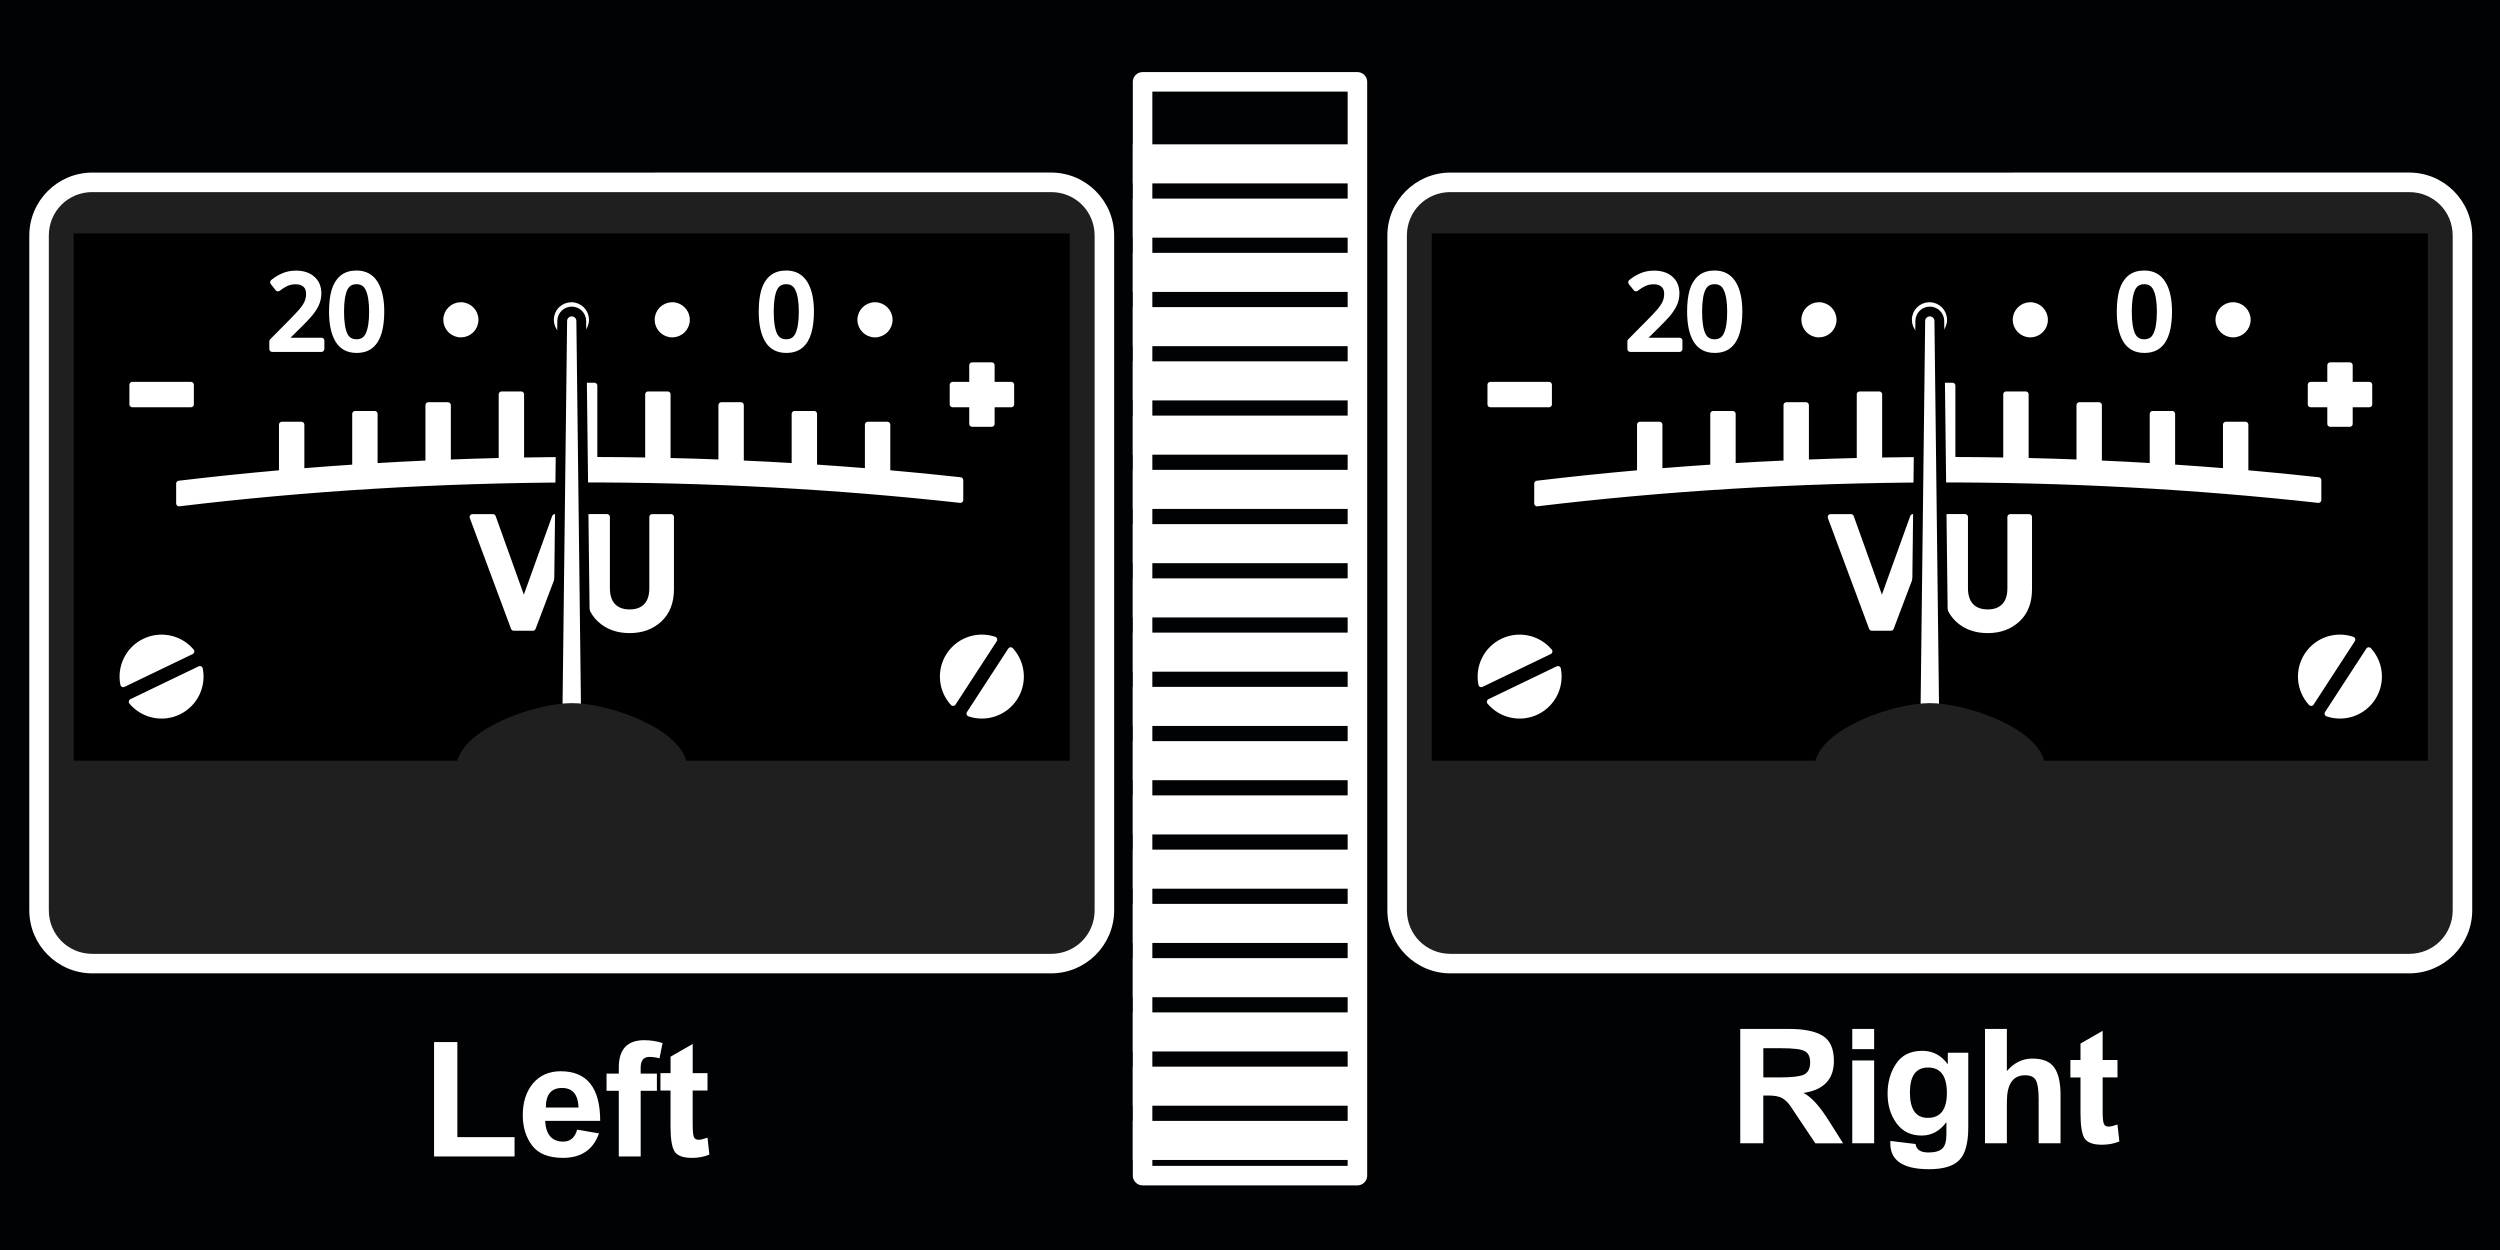
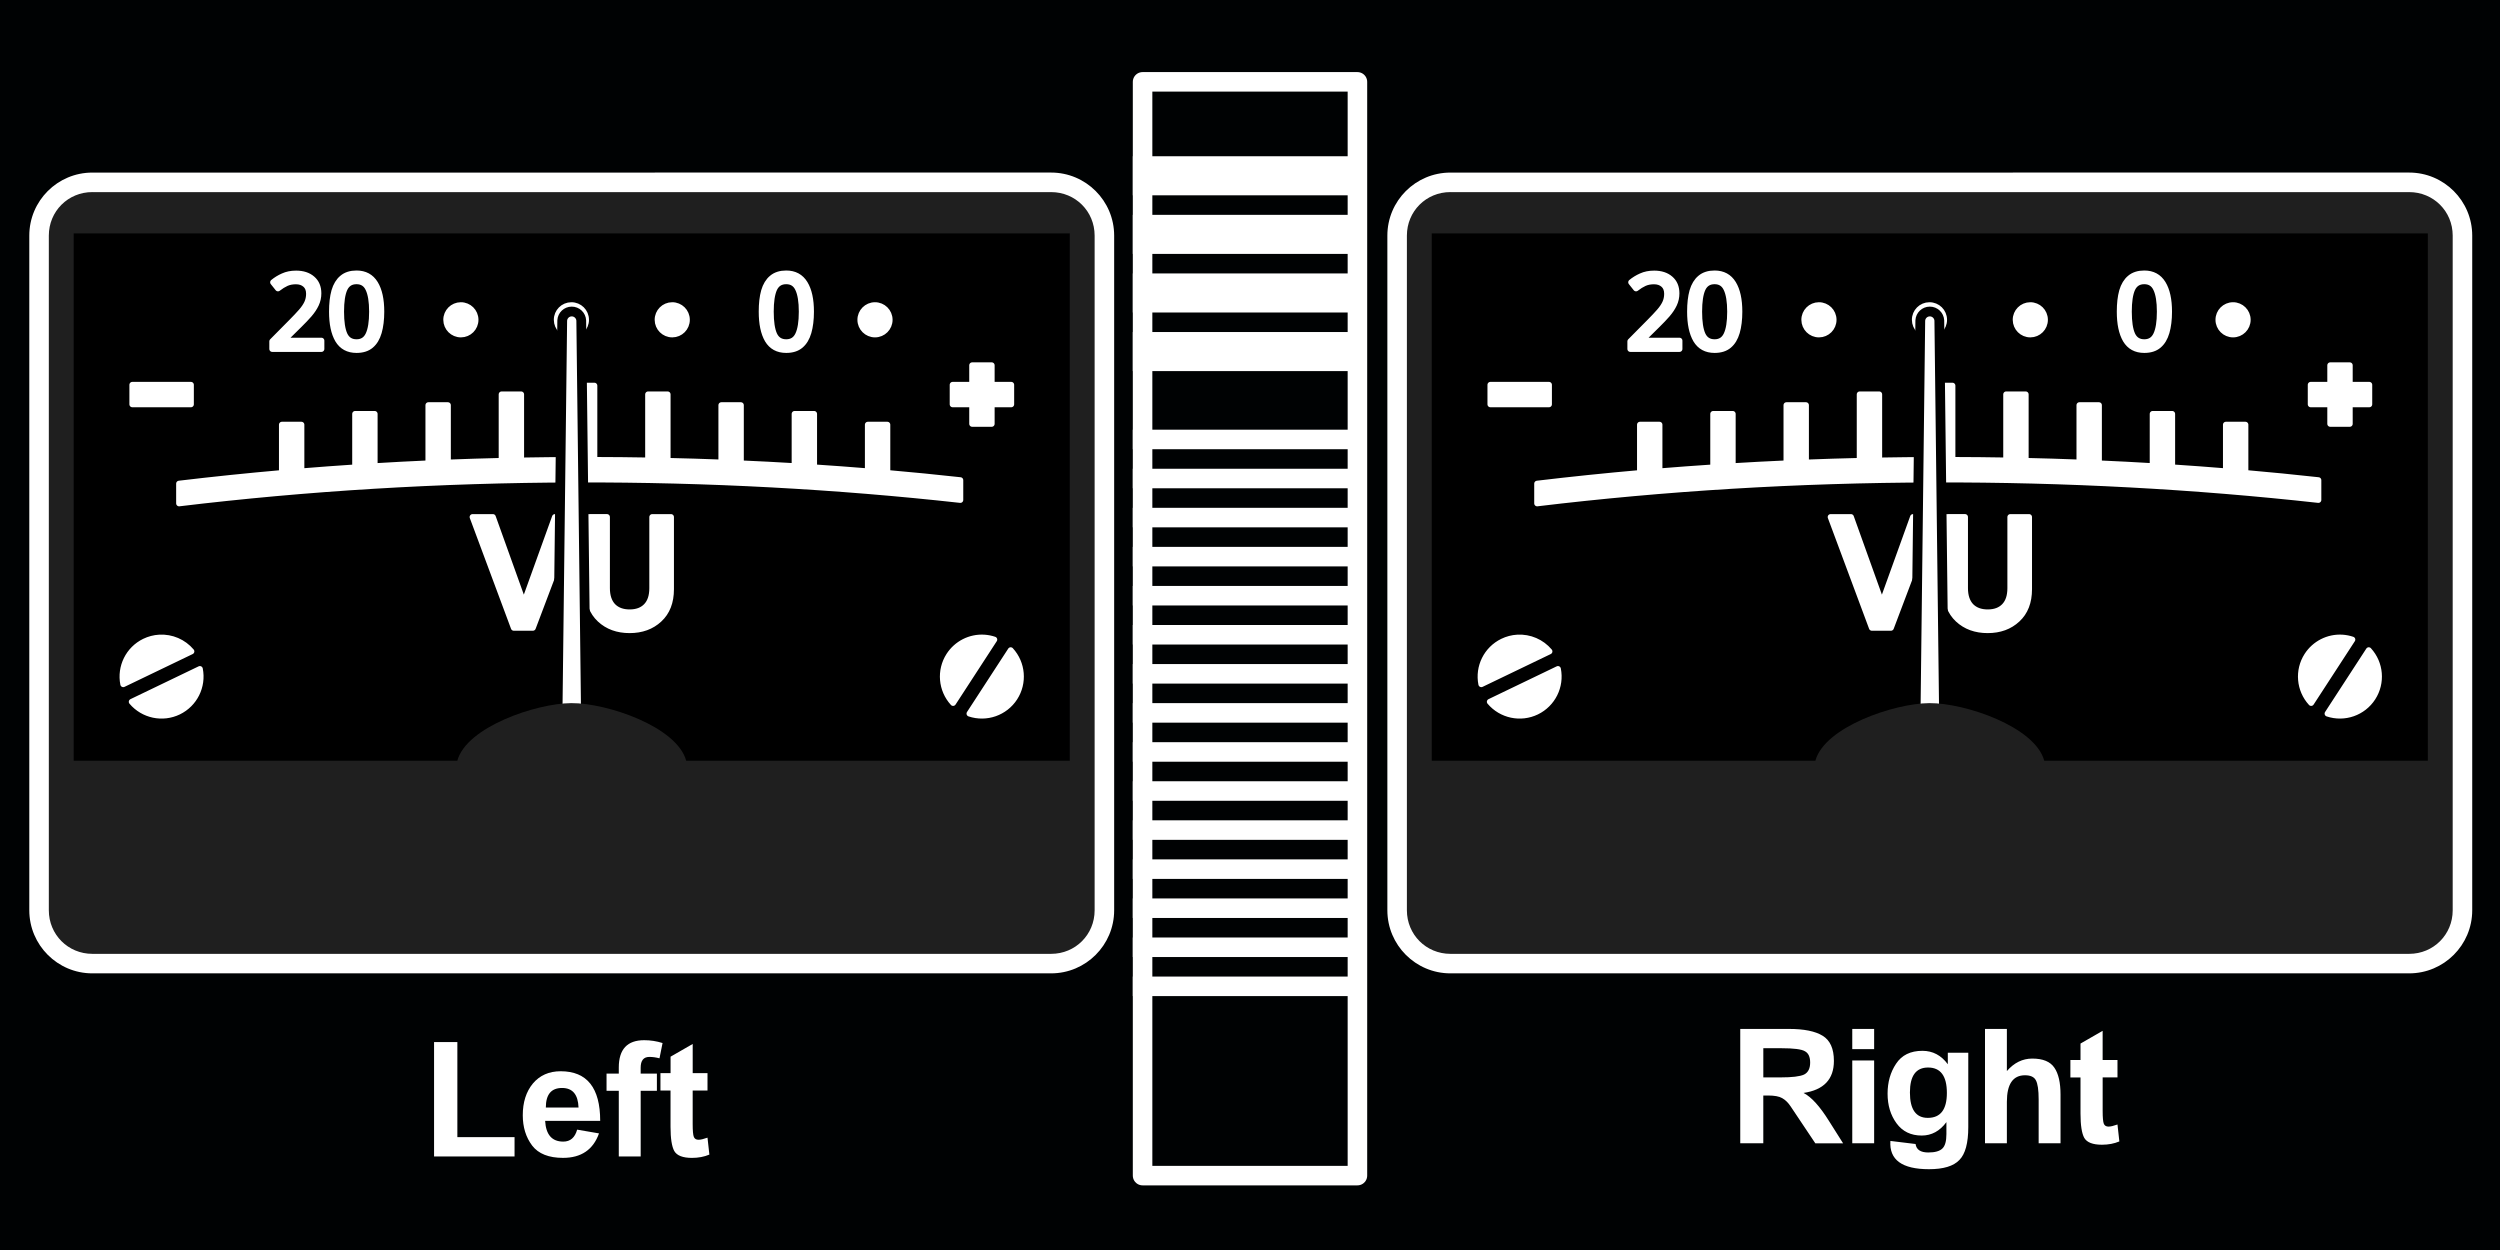
<svg xmlns="http://www.w3.org/2000/svg" width="128" height="64" viewBox="0 0 128 64" version="1.1" id="svg1" xml:space="preserve">
  <rect style="fill:#000203;fill-opacity:1;stroke:none;stroke-width:1;stroke-linecap:round;stroke-linejoin:round;stroke-dasharray:none;stroke-opacity:1" id="rect7" width="128" height="64" x="0" y="0" />
  <g id="g1">
    <rect style="fill:#000000;fill-opacity:1;stroke-width:100;stroke-linecap:round;stroke-linejoin:round" id="rect6" width="51" height="27" x="3.773" y="11.949" />
    <path id="rect9" style="fill:#ffffff;fill-opacity:1;stroke:#ffffff;stroke-width:0.3;stroke-linecap:round;stroke-linejoin:round;stroke-dasharray:none;stroke-opacity:1" d="m 18.254,14 c -0.302,0 -0.546,0.078 -0.73,0.234 -0.185,0.153 -0.321,0.376 -0.406,0.668 -0.082,0.292 -0.121,0.642 -0.121,1.055 0,0.615 0.1,1.097 0.303,1.445 0.206,0.345 0.525,0.518 0.955,0.518 0.306,0 0.551,-0.078 0.736,-0.234 0.185,-0.156 0.319,-0.38 0.404,-0.672 0.085,-0.295 0.129,-0.648 0.129,-1.057 0,-0.619 -0.105,-1.098 -0.314,-1.439 C 18.999,14.173 18.681,14 18.254,14 Z m 22,0 c -0.302,0 -0.546,0.078 -0.73,0.234 -0.185,0.153 -0.321,0.376 -0.406,0.668 -0.082,0.292 -0.121,0.642 -0.121,1.055 0,0.615 0.1,1.097 0.303,1.445 0.206,0.345 0.525,0.518 0.955,0.518 0.306,0 0.551,-0.078 0.736,-0.234 0.185,-0.156 0.319,-0.38 0.404,-0.672 0.085,-0.295 0.129,-0.648 0.129,-1.057 0,-0.619 -0.105,-1.098 -0.314,-1.439 C 40.999,14.173 40.681,14 40.254,14 Z m -25.104,0.006 c -0.242,0 -0.461,0.044 -0.656,0.133 -0.192,0.085 -0.362,0.19 -0.512,0.314 l 0.25,0.314 c 0.146,-0.114 0.289,-0.202 0.428,-0.266 0.142,-0.064 0.305,-0.096 0.49,-0.096 0.199,0 0.36,0.054 0.484,0.164 0.124,0.107 0.188,0.265 0.188,0.475 0,0.171 -0.034,0.329 -0.102,0.475 -0.068,0.142 -0.167,0.288 -0.299,0.438 -0.132,0.149 -0.292,0.322 -0.484,0.514 l -0.998,1.008 v 0.389 h 2.518 V 17.441 h -1.926 v -0.021 l 0.795,-0.785 c 0.196,-0.192 0.366,-0.372 0.512,-0.539 0.146,-0.171 0.26,-0.341 0.342,-0.516 0.082,-0.174 0.123,-0.361 0.123,-0.561 0,-0.316 -0.104,-0.564 -0.311,-0.742 -0.206,-0.181 -0.486,-0.272 -0.842,-0.272 z m 3.104,0.395 c 0.284,0 0.487,0.129 0.607,0.389 0.124,0.26 0.188,0.649 0.188,1.168 0,0.526 -0.063,0.92 -0.188,1.18 -0.121,0.256 -0.323,0.383 -0.607,0.383 -0.288,0 -0.492,-0.129 -0.613,-0.389 -0.117,-0.26 -0.176,-0.651 -0.176,-1.174 0,-0.519 0.058,-0.908 0.176,-1.168 0.121,-0.26 0.325,-0.389 0.613,-0.389 z m 22,0 c 0.284,0 0.487,0.129 0.607,0.389 0.124,0.26 0.188,0.649 0.188,1.168 0,0.526 -0.063,0.92 -0.188,1.18 -0.121,0.256 -0.323,0.383 -0.607,0.383 -0.288,0 -0.492,-0.129 -0.613,-0.389 -0.117,-0.26 -0.176,-0.651 -0.176,-1.174 0,-0.519 0.058,-0.908 0.176,-1.168 0.121,-0.26 0.325,-0.389 0.613,-0.389 z m -16.661,1.223 c -0.414,0.002 -0.748,0.338 -0.746,0.752 0.002,0.414 0.338,0.749 0.752,0.748 0.414,-8e-4 0.748,-0.336 0.748,-0.75 v -0.006 c -0.003,-0.414 -0.34,-0.746 -0.754,-0.744 z m 5.659,0 c -0.414,0.002 -0.748,0.338 -0.746,0.752 0.002,0.414 0.338,0.749 0.752,0.748 0.414,-8e-4 0.748,-0.336 0.748,-0.75 v -0.006 c -0.003,-0.414 -0.34,-0.746 -0.754,-0.744 z m 5.163,0 c -0.414,0.002 -0.748,0.338 -0.746,0.752 0.002,0.414 0.338,0.749 0.752,0.748 0.414,-8e-4 0.748,-0.336 0.748,-0.75 v -0.006 c -0.003,-0.414 -0.34,-0.746 -0.754,-0.744 z m 10.381,0 c -0.413,0.002 -0.747,0.338 -0.746,0.752 0.001,0.413 0.337,0.748 0.75,0.748 0.414,0 0.75,-0.336 0.75,-0.75 v -0.006 c -0.003,-0.413 -0.34,-0.746 -0.754,-0.744 z m 4.979,3.078 v 1 h -1 v 1 h 1 v 1 h 1 v -1 h 1 v -1 h -1 v -1 z m -43,1 v 1 h 3 v -1 z m 22.658,0.043 v 3.5 0.303 c -0.92,0.003 -1.837,0.013 -2.75,0.029 v -3.385 h -1 v 3.404 c -0.921,0.022 -1.837,0.051 -2.75,0.086 v -2.938 h -1 v 2.979 c -0.921,0.041 -1.838,0.09 -2.75,0.145 v -2.676 h -1 v 2.738 c -0.922,0.061 -1.838,0.129 -2.75,0.203 v -2.389 h -1 v 2.473 c -1.775,0.156 -3.53,0.338 -5.264,0.545 v 1.012 C 15.661,24.992 22.467,24.569 29.483,24.551 c 6.78,-0.017 13.373,0.347 19.686,1.047 v -1.014 c -1.235,-0.136 -2.481,-0.259 -3.736,-0.369 v -2.471 h -1 v 2.387 c -0.912,-0.074 -1.828,-0.143 -2.75,-0.203 v -2.736 h -1 v 2.674 c -0.912,-0.055 -1.829,-0.102 -2.75,-0.143 v -2.979 h -1 v 2.936 c -0.913,-0.035 -1.829,-0.063 -2.75,-0.084 v -3.404 h -1 v 3.383 c -0.913,-0.016 -1.83,-0.025 -2.75,-0.027 v -3.803 z m -5.238,6.727 2.111,5.672 h 0.977 l 2.145,-5.672 h -1.016 l -1.592,4.416 -1.584,-4.416 z m 5.928,0 v 3.695 c 0,0.661 0.197,1.177 0.592,1.545 0.395,0.368 0.903,0.553 1.521,0.553 0.619,0 1.125,-0.185 1.52,-0.553 0.4,-0.368 0.6,-0.884 0.6,-1.545 v -3.695 h -0.961 v 3.641 c 0,0.4 -0.1,0.707 -0.303,0.92 -0.203,0.213 -0.487,0.32 -0.855,0.32 -0.363,0 -0.649,-0.107 -0.857,-0.32 -0.203,-0.219 -0.303,-0.525 -0.303,-0.92 V 26.471 Z M 8.158,32.645 c -0.265,0.015 -0.524,0.083 -0.762,0.199 -0.817,0.398 -1.263,1.296 -1.086,2.188 L 9.801,33.352 C 9.395,32.871 8.787,32.609 8.158,32.645 Z m 42.232,0 c -0.722,-0.043 -1.41,0.308 -1.801,0.916 -0.49,0.764 -0.404,1.762 0.209,2.432 l 2.111,-3.246 c -0.168,-0.057 -0.343,-0.091 -0.52,-0.102 z m 1.357,0.646 -2.111,3.246 c 0.867,0.291 1.82,-0.043 2.316,-0.811 0.493,-0.764 0.409,-1.765 -0.205,-2.436 z M 10.234,34.252 6.744,35.932 c 0.59,0.698 1.578,0.908 2.4,0.51 0.819,-0.397 1.267,-1.297 1.09,-2.189 z" />
    <path id="NEEDLE_LEFT" transform="rotate({{needle_left}}, 29.77344,46.60324)" style="fill:#ffffff;fill-opacity:1;stroke:#000000;stroke-width:0.5;stroke-linecap:round;stroke-linejoin:round;stroke-dasharray:none;stroke-opacity:1" d="m 29.27,15.949 c -0.258,0.002 -0.47,0.203 -0.484,0.461 L 28.391,49.67 H 30.156 L 29.76,16.41 c -0.014,-0.26 -0.23,-0.463 -0.49,-0.461 z" />
    <path id="path34" style="baseline-shift:baseline;display:inline;overflow:visible;vector-effect:none;fill:#1f1f1f;stroke-linecap:round;stroke-linejoin:round;enable-background:accumulate;stop-color:#000000" d="M 4.727,9.336 C 3.216,9.336 2,10.552 2,12.062 v 34.545 c 0,1.511 1.216,2.729 2.727,2.729 H 53.818 c 1.511,-10e-7 2.727,-1.218 2.727,-2.729 V 12.062 c 0,-1.511 -1.216,-2.727 -2.727,-2.727 z M 3.773,11.949 H 54.773 v 27 H 35.133 C 34.657,37.2 31.063,35.989 29.25,36 c -1.796,0.011 -5.364,1.217 -5.836,2.949 H 3.773 Z" />
    <path style="baseline-shift:baseline;display:inline;overflow:visible;vector-effect:none;fill:#ffffff;stroke-linecap:round;stroke-linejoin:round;enable-background:accumulate;stop-color:#000000" d="M 4.727,8.836 C 2.947,8.836 1.5,10.283 1.5,12.062 v 34.545 c 0,1.779 1.447,3.229 3.227,3.229 H 53.818 c 1.779,0 3.227,-1.449 3.227,-3.229 V 12.062 c 0,-1.779 -1.447,-3.227 -3.227,-3.227 z m 0,1 H 53.818 c 1.243,0 2.227,0.984 2.227,2.227 v 34.545 c 0,1.243 -0.984,2.229 -2.227,2.229 H 4.727 C 3.484,48.836 2.5,47.85 2.5,46.607 V 12.062 c 0,-1.243 0.984,-2.227 2.227,-2.227 z" id="path35" />
  </g>
  <g id="g3">
    <rect style="fill:none;fill-opacity:1;stroke:#ffffff;stroke-width:1;stroke-linecap:round;stroke-linejoin:round;stroke-dasharray:none;stroke-opacity:1" id="rect43" width="11" height="56" x="58.5" y="4.191" />
-     <path id="PEAK_18" style="fill:#ffffff;fill-opacity:{{peak_18}};stroke-width:0.758" d="m 58,7.39 h 11.492 v 2 H 58 Z" aria-label="peak 8 dB" />
-     <path d="m 58,10.168 h 11.492 v 2 H 58 Z" style="fill:#ffffff;fill-opacity:{{peak_17}};stroke-width:0.758" id="PEAK_17" aria-label="peak 5 dB" />
-     <path d="m 58,12.946 h 11.492 v 2 H 58 Z" style="fill:#ffffff;fill-opacity:{{peak_16}};stroke-width:0.758" id="PEAK_16" aria-label="peak 3 dB" />
-     <path d="m 58,15.724 h 11.492 v 2 H 58 Z" style="fill:#ffffff;fill-opacity:{{peak_15}};stroke-width:0.758" id="PEAK_15" aria-label="peak 2 dB" />
-     <path d="m 58,18.501 h 11.492 v 2 H 58 Z" style="fill:#ffffff;fill-opacity:{{peak_14}};stroke-width:0.758" id="PEAK_14" aria-label="peak 0 dB" />
-     <path d="m 58,21.279 h 11.492 v 2 H 58 Z" style="fill:#ffffff;fill-opacity:{{peak_13}};stroke-width:0.758" id="PEAK_13" aria-label="peak -1 dB" />
-     <path d="m 58,24.057 h 11.492 v 2 H 58 Z" style="fill:#ffffff;fill-opacity:{{peak_12}};stroke-width:0.758" id="PEAK_12" aria-label="peak -2 dB" />
-     <path d="m 58,26.835 h 11.492 v 2 H 58 Z" style="fill:#ffffff;fill-opacity:{{peak_11}};stroke-width:0.758" id="PEAK_11" aria-label="peak -3 dB" />
-     <path d="m 58,29.613 h 11.492 v 2 H 58 Z" style="fill:#ffffff;fill-opacity:{{peak_10}};stroke-width:0.758" id="PEAK_10" aria-label="peak -4 dB" />
-     <path d="m 58,32.39 h 11.492 v 2 H 58 Z" style="fill:#ffffff;fill-opacity:{{peak_09}};stroke-width:0.758" id="PEAK_09" aria-label="peak -5 dB" />
-     <path d="m 58,35.168 h 11.492 v 2 H 58 Z" style="fill:#ffffff;fill-opacity:{{peak_08}};stroke-width:0.758" id="PEAK_08" aria-label="peak -6 dB" />
-     <path d="m 58,37.946 h 11.492 v 2 H 58 Z" style="fill:#ffffff;fill-opacity:{{peak_07}};stroke-width:0.758" id="PEAK_07" aria-label="peak -7dB" />
-     <path d="m 58,40.724 h 11.492 v 2 H 58 Z" style="fill:#ffffff;fill-opacity:{{peak_06}};stroke-width:0.758" id="PEAK_06" aria-label="peak -8dB" />
-     <path d="m 58,43.501 h 11.492 v 2 H 58 Z" style="fill:#ffffff;fill-opacity:{{peak_05}};stroke-width:0.758" id="PEAK_05" aria-label="peak -10dB" />
-     <path d="m 58,46.279 h 11.492 v 2 H 58 Z" style="fill:#ffffff;fill-opacity:{{peak_04}};stroke-width:0.758" id="PEAK_04" aria-label="peak -13dB" />
-     <path d="m 58,49.057 h 11.492 v 2 H 58 Z" style="fill:#ffffff;fill-opacity:{{peak_03}};stroke-width:0.758" id="PEAK_03" aria-label="peak -17dB" />
-     <path d="m 58,51.835 h 11.492 v 2 H 58 Z" style="fill:#ffffff;fill-opacity:{{peak_02}};stroke-width:0.758" id="PEAK_02" aria-label="peak -20dB" />
-     <path d="m 58,54.612 h 11.492 v 2 H 58 Z" style="fill:#ffffff;fill-opacity:{{peak_01}};stroke-width:0.758" id="PEAK_01" aria-label="Peak -30 dB" />
-     <path id="PEAK_00" style="fill:#ffffff;fill-opacity:{{peak_00}};stroke-width:0.758" d="m 58,57.39 h 11.492 v 2 H 58 Z" aria-label="peak -36dB" />
+     <path id="PEAK_18" style="fill:#ffffff;fill-opacity:{{peak_18}};stroke-width:0.536" d="m 58,8 h 11.492 v 2 H 58 Z" aria-label="peak 8 dB" />
+     <path d="m 58,11 h 11.492 v 2 H 58 Z" style="fill:#ffffff;fill-opacity:{{peak_17}};stroke-width:0.536" id="PEAK_17" aria-label="peak 5 dB" />
+     <path d="m 58,14 h 11.492 v 2 H 58 Z" style="fill:#ffffff;fill-opacity:{{peak_16}};stroke-width:0.536" id="PEAK_16" aria-label="peak 3 dB" />
+     <path d="m 58,17 h 11.492 v 2 H 58 Z" style="fill:#ffffff;fill-opacity:{{peak_15}};stroke-width:0.536" id="PEAK_15" aria-label="peak 2 dB" />
+     <path d="m 58,22 h 11.5 v 1 H 58 Z" style="fill:#ffffff;fill-opacity:{{peak_14}};stroke-width:0.536" id="PEAK_14" aria-label="peak 0 dB" />
+     <path d="m 58,24 h 11.492 v 1 H 58 Z" style="fill:#ffffff;fill-opacity:{{peak_13}};stroke-width:0.536" id="PEAK_13" aria-label="peak -1 dB" />
+     <path d="m 58,26 h 11.492 v 1 H 58 Z" style="fill:#ffffff;fill-opacity:{{peak_12}};stroke-width:0.536" id="PEAK_12" aria-label="peak -2 dB" />
+     <path d="m 58,28 h 11.492 v 1 H 58 Z" style="fill:#ffffff;fill-opacity:{{peak_11}};stroke-width:0.536" id="PEAK_11" aria-label="peak -3 dB" />
+     <path d="m 58,30 h 11.492 v 1 H 58 Z" style="fill:#ffffff;fill-opacity:{{peak_10}};stroke-width:0.536" id="PEAK_10" aria-label="peak -4 dB" />
+     <path d="m 58,32 h 11.492 v 1 H 58 Z" style="fill:#ffffff;fill-opacity:{{peak_09}};stroke-width:0.536" id="PEAK_09" aria-label="peak -5 dB" />
+     <path d="m 58,34 h 11.492 v 1 H 58 Z" style="fill:#ffffff;fill-opacity:{{peak_08}};stroke-width:0.536" id="PEAK_08" aria-label="peak -6 dB" />
+     <path d="m 58,36 h 11.492 v 1 H 58 Z" style="fill:#ffffff;fill-opacity:{{peak_07}};stroke-width:0.536" id="PEAK_07" aria-label="peak -7dB" />
+     <path d="m 58,38 h 11.492 v 1 H 58 Z" style="fill:#ffffff;fill-opacity:{{peak_06}};stroke-width:0.536" id="PEAK_06" aria-label="peak -8dB" />
+     <path d="m 58,40 h 11.492 v 1 H 58 Z" style="fill:#ffffff;fill-opacity:{{peak_05}};stroke-width:0.536" id="PEAK_05" aria-label="peak -10dB" />
+     <path d="m 58,42 h 11.492 v 1 H 58 Z" style="fill:#ffffff;fill-opacity:{{peak_04}};stroke-width:0.536" id="PEAK_04" aria-label="peak -13dB" />
+     <path d="m 58,44 h 11.492 v 1 H 58 Z" style="fill:#ffffff;fill-opacity:{{peak_03}};stroke-width:0.536" id="PEAK_03" aria-label="peak -17dB" />
+     <path d="m 58,46 h 11.492 v 1 H 58 Z" style="fill:#ffffff;fill-opacity:{{peak_02}};stroke-width:0.536" id="PEAK_02" aria-label="peak -20dB" />
+     <path d="m 58,48 h 11.492 v 1 H 58 Z" style="fill:#ffffff;fill-opacity:{{peak_01}};stroke-width:0.536" id="PEAK_01" aria-label="Peak -30 dB" />
+     <path id="PEAK_00" style="fill:#ffffff;fill-opacity:{{peak_00}};stroke-width:0.536" d="m 58,50 h 11.492 v 1 H 58 Z" aria-label="peak -36dB" />
  </g>
  <g id="g5" transform="translate(69.53293)">
    <rect style="fill:#000000;fill-opacity:1;stroke-width:100;stroke-linecap:round;stroke-linejoin:round" id="rect1" width="51" height="27" x="3.773" y="11.949" />
    <path id="path1" style="fill:#ffffff;fill-opacity:1;stroke:#ffffff;stroke-width:0.3;stroke-linecap:round;stroke-linejoin:round;stroke-dasharray:none;stroke-opacity:1" d="m 18.254,14 c -0.302,0 -0.546,0.078 -0.73,0.234 -0.185,0.153 -0.321,0.376 -0.406,0.668 -0.082,0.292 -0.121,0.642 -0.121,1.055 0,0.615 0.1,1.097 0.303,1.445 0.206,0.345 0.525,0.518 0.955,0.518 0.306,0 0.551,-0.078 0.736,-0.234 0.185,-0.156 0.319,-0.38 0.404,-0.672 0.085,-0.295 0.129,-0.648 0.129,-1.057 0,-0.619 -0.105,-1.098 -0.314,-1.439 C 18.999,14.173 18.681,14 18.254,14 Z m 22,0 c -0.302,0 -0.546,0.078 -0.73,0.234 -0.185,0.153 -0.321,0.376 -0.406,0.668 -0.082,0.292 -0.121,0.642 -0.121,1.055 0,0.615 0.1,1.097 0.303,1.445 0.206,0.345 0.525,0.518 0.955,0.518 0.306,0 0.551,-0.078 0.736,-0.234 0.185,-0.156 0.319,-0.38 0.404,-0.672 0.085,-0.295 0.129,-0.648 0.129,-1.057 0,-0.619 -0.105,-1.098 -0.314,-1.439 C 40.999,14.173 40.681,14 40.254,14 Z m -25.104,0.006 c -0.242,0 -0.461,0.044 -0.656,0.133 -0.192,0.085 -0.362,0.19 -0.512,0.314 l 0.25,0.314 c 0.146,-0.114 0.289,-0.202 0.428,-0.266 0.142,-0.064 0.305,-0.096 0.49,-0.096 0.199,0 0.36,0.054 0.484,0.164 0.124,0.107 0.188,0.265 0.188,0.475 0,0.171 -0.034,0.329 -0.102,0.475 -0.068,0.142 -0.167,0.288 -0.299,0.438 -0.132,0.149 -0.292,0.322 -0.484,0.514 l -0.998,1.008 v 0.389 h 2.518 V 17.441 h -1.926 v -0.021 l 0.795,-0.785 c 0.196,-0.192 0.366,-0.372 0.512,-0.539 0.146,-0.171 0.26,-0.341 0.342,-0.516 0.082,-0.174 0.123,-0.361 0.123,-0.561 0,-0.316 -0.104,-0.564 -0.311,-0.742 -0.206,-0.181 -0.486,-0.272 -0.842,-0.272 z m 3.104,0.395 c 0.284,0 0.487,0.129 0.607,0.389 0.124,0.26 0.188,0.649 0.188,1.168 0,0.526 -0.063,0.92 -0.188,1.18 -0.121,0.256 -0.323,0.383 -0.607,0.383 -0.288,0 -0.492,-0.129 -0.613,-0.389 -0.117,-0.26 -0.176,-0.651 -0.176,-1.174 0,-0.519 0.058,-0.908 0.176,-1.168 0.121,-0.26 0.325,-0.389 0.613,-0.389 z m 22,0 c 0.284,0 0.487,0.129 0.607,0.389 0.124,0.26 0.188,0.649 0.188,1.168 0,0.526 -0.063,0.92 -0.188,1.18 -0.121,0.256 -0.323,0.383 -0.607,0.383 -0.288,0 -0.492,-0.129 -0.613,-0.389 -0.117,-0.26 -0.176,-0.651 -0.176,-1.174 0,-0.519 0.058,-0.908 0.176,-1.168 0.121,-0.26 0.325,-0.389 0.613,-0.389 z m -16.661,1.223 c -0.414,0.002 -0.748,0.338 -0.746,0.752 0.002,0.414 0.338,0.749 0.752,0.748 0.414,-8e-4 0.748,-0.336 0.748,-0.75 v -0.006 c -0.003,-0.414 -0.34,-0.746 -0.754,-0.744 z m 5.659,0 c -0.414,0.002 -0.748,0.338 -0.746,0.752 0.002,0.414 0.338,0.749 0.752,0.748 0.414,-8e-4 0.748,-0.336 0.748,-0.75 v -0.006 c -0.003,-0.414 -0.34,-0.746 -0.754,-0.744 z m 5.163,0 c -0.414,0.002 -0.748,0.338 -0.746,0.752 0.002,0.414 0.338,0.749 0.752,0.748 0.414,-8e-4 0.748,-0.336 0.748,-0.75 v -0.006 c -0.003,-0.414 -0.34,-0.746 -0.754,-0.744 z m 10.381,0 c -0.413,0.002 -0.747,0.338 -0.746,0.752 0.001,0.413 0.337,0.748 0.75,0.748 0.414,0 0.75,-0.336 0.75,-0.75 v -0.006 c -0.003,-0.413 -0.34,-0.746 -0.754,-0.744 z m 4.979,3.078 v 1 h -1 v 1 h 1 v 1 h 1 v -1 h 1 v -1 h -1 v -1 z m -43,1 v 1 h 3 v -1 z m 22.658,0.043 v 3.5 0.303 c -0.92,0.003 -1.837,0.013 -2.75,0.029 v -3.385 h -1 v 3.404 c -0.921,0.022 -1.837,0.051 -2.75,0.086 v -2.938 h -1 v 2.979 c -0.921,0.041 -1.838,0.09 -2.75,0.145 v -2.676 h -1 v 2.738 c -0.922,0.061 -1.838,0.129 -2.75,0.203 v -2.389 h -1 v 2.473 c -1.775,0.156 -3.53,0.338 -5.264,0.545 v 1.012 C 15.661,24.992 22.467,24.569 29.483,24.551 c 6.78,-0.017 13.373,0.347 19.686,1.047 v -1.014 c -1.235,-0.136 -2.481,-0.259 -3.736,-0.369 v -2.471 h -1 v 2.387 c -0.912,-0.074 -1.828,-0.143 -2.75,-0.203 v -2.736 h -1 v 2.674 c -0.912,-0.055 -1.829,-0.102 -2.75,-0.143 v -2.979 h -1 v 2.936 c -0.913,-0.035 -1.829,-0.063 -2.75,-0.084 v -3.404 h -1 v 3.383 c -0.913,-0.016 -1.83,-0.025 -2.75,-0.027 v -3.803 z m -5.238,6.727 2.111,5.672 h 0.977 l 2.145,-5.672 h -1.016 l -1.592,4.416 -1.584,-4.416 z m 5.928,0 v 3.695 c 0,0.661 0.197,1.177 0.592,1.545 0.395,0.368 0.903,0.553 1.521,0.553 0.619,0 1.125,-0.185 1.52,-0.553 0.4,-0.368 0.6,-0.884 0.6,-1.545 v -3.695 h -0.961 v 3.641 c 0,0.4 -0.1,0.707 -0.303,0.92 -0.203,0.213 -0.487,0.32 -0.855,0.32 -0.363,0 -0.649,-0.107 -0.857,-0.32 -0.203,-0.219 -0.303,-0.525 -0.303,-0.92 V 26.471 Z M 8.158,32.645 c -0.265,0.015 -0.524,0.083 -0.762,0.199 -0.817,0.398 -1.263,1.296 -1.086,2.188 L 9.801,33.352 C 9.395,32.871 8.787,32.609 8.158,32.645 Z m 42.232,0 c -0.722,-0.043 -1.41,0.308 -1.801,0.916 -0.49,0.764 -0.404,1.762 0.209,2.432 l 2.111,-3.246 c -0.168,-0.057 -0.343,-0.091 -0.52,-0.102 z m 1.357,0.646 -2.111,3.246 c 0.867,0.291 1.82,-0.043 2.316,-0.811 0.493,-0.764 0.409,-1.765 -0.205,-2.436 z M 10.234,34.252 6.744,35.932 c 0.59,0.698 1.578,0.908 2.4,0.51 0.819,-0.397 1.267,-1.297 1.09,-2.189 z" />
    <path id="NEEDLE_RIGHT" transform="rotate({{needle_right}}, 29.77344,46.60324)" style="fill:#ffffff;fill-opacity:1;stroke:#000000;stroke-width:0.5;stroke-linecap:round;stroke-linejoin:round;stroke-dasharray:none;stroke-opacity:1" d="m 29.27,15.949 c -0.258,0.002 -0.47,0.203 -0.484,0.461 L 28.391,49.67 H 30.156 L 29.76,16.41 c -0.014,-0.26 -0.23,-0.463 -0.49,-0.461 z" />
    <path id="path3" style="baseline-shift:baseline;display:inline;overflow:visible;vector-effect:none;fill:#1f1f1f;stroke-linecap:round;stroke-linejoin:round;enable-background:accumulate;stop-color:#000000" d="M 4.727,9.336 C 3.216,9.336 2,10.552 2,12.062 v 34.545 c 0,1.511 1.216,2.729 2.727,2.729 H 53.818 c 1.511,-10e-7 2.727,-1.218 2.727,-2.729 V 12.062 c 0,-1.511 -1.216,-2.727 -2.727,-2.727 z M 3.773,11.949 H 54.773 v 27 H 35.133 C 34.657,37.2 31.063,35.989 29.25,36 c -1.796,0.011 -5.364,1.217 -5.836,2.949 H 3.773 Z" />
    <path style="baseline-shift:baseline;display:inline;overflow:visible;vector-effect:none;fill:#ffffff;stroke-linecap:round;stroke-linejoin:round;enable-background:accumulate;stop-color:#000000" d="M 4.727,8.836 C 2.947,8.836 1.5,10.283 1.5,12.062 v 34.545 c 0,1.779 1.447,3.229 3.227,3.229 H 53.818 c 1.779,0 3.227,-1.449 3.227,-3.229 V 12.062 c 0,-1.779 -1.447,-3.227 -3.227,-3.227 z m 0,1 H 53.818 c 1.243,0 2.227,0.984 2.227,2.227 v 34.545 c 0,1.243 -0.984,2.229 -2.227,2.229 H 4.727 C 3.484,48.836 2.5,47.85 2.5,46.607 V 12.062 c 0,-1.243 0.984,-2.227 2.227,-2.227 z" id="path4" />
  </g>
  <path d="m 89.101,58.536 v -5.855 h 2.494 q 1.157,0 1.723,0.349 0.578,0.349 0.578,1.289 0,1.41 -1.554,1.639 0.602,0.313 1.301,1.434 l 0.723,1.145 h -1.422 l -1.265,-1.892 q -0.193,-0.289 -0.434,-0.422 -0.229,-0.133 -0.723,-0.133 h -0.241 v 2.446 z m 1.181,-3.373 h 0.88 q 0.892,0 1.205,-0.145 0.313,-0.157 0.313,-0.614 0,-0.434 -0.265,-0.578 -0.253,-0.157 -1.205,-0.157 h -0.928 z m 4.554,-1.446 v -1.036 h 1.12 v 1.036 z m 0,4.819 v -4.241 h 1.12 v 4.241 z m 1.952,-0.12 1.289,0.157 q 0.06,0.434 0.651,0.434 0.518,0 0.723,-0.205 0.205,-0.193 0.205,-0.735 v -0.614 q -0.506,0.687 -1.265,0.687 -0.831,0 -1.289,-0.627 -0.458,-0.627 -0.458,-1.518 0,-0.88 0.434,-1.53 0.434,-0.663 1.349,-0.663 0.795,0 1.301,0.687 v -0.59 h 1.048 v 3.807 q 0,1.229 -0.458,1.687 -0.446,0.47 -1.554,0.47 -1.036,0 -1.53,-0.361 -0.494,-0.361 -0.446,-1.084 z m 1,-2.482 q 0,1.301 0.916,1.301 0.976,0 0.976,-1.277 0,-1.301 -0.964,-1.301 -0.928,0 -0.928,1.277 z m 4.964,-3.253 v 2.157 q 0.554,-0.639 1.301,-0.639 0.819,0 1.133,0.47 0.313,0.458 0.313,1.373 v 2.494 h -1.12 v -2.241 q 0,-0.735 -0.145,-0.988 -0.133,-0.253 -0.554,-0.253 -0.928,0 -0.928,1.361 v 2.12 h -1.12 v -5.855 z m 5.663,1.59 v 0.892 h -0.759 v 1.711 q 0,0.518 0.06,0.663 0.06,0.145 0.241,0.145 0.157,0 0.458,-0.108 l 0.096,0.867 q -0.398,0.169 -0.892,0.169 -0.699,0 -0.904,-0.349 -0.193,-0.349 -0.193,-1.241 v -1.855 h -0.518 v -0.892 h 0.518 v -0.843 l 1.133,-0.651 v 1.494 z" id="text1" style="font-size:10px;line-height:1.1;font-family:Ramabhadra;-inkscape-font-specification:Ramabhadra;text-align:center;letter-spacing:0px;word-spacing:0.002px;text-anchor:middle;fill:#ffffff;stroke-width:0.3;stroke-linejoin:round" aria-label="Right" />
  <path d="m 22.224,59.21 v -5.855 h 1.193 v 4.867 h 2.928 v 0.988 z m 7.325,-1.373 1.12,0.193 q -0.446,1.253 -1.843,1.253 -1.096,0 -1.578,-0.627 -0.482,-0.639 -0.482,-1.554 0,-1 0.518,-1.627 0.53,-0.627 1.422,-0.627 2.024,0 2.024,2.542 h -2.819 q 0.06,1.06 0.928,1.06 0.542,0 0.711,-0.614 z m 0.072,-1.133 q -0.036,-1 -0.843,-1 -0.831,0 -0.831,1 z m 1.434,-1.735 h 0.627 v -0.313 q 0,-1.398 1.301,-1.398 0.482,0 0.94,0.145 l -0.157,0.783 q -0.265,-0.072 -0.518,-0.072 -0.446,0 -0.446,0.554 v 0.301 h 0.831 v 0.88 H 32.803 V 59.21 H 31.682 v -3.361 h -0.627 z m 5.169,-0.024 v 0.892 h -0.759 v 1.711 q 0,0.518 0.06,0.663 0.06,0.145 0.241,0.145 0.157,0 0.458,-0.108 l 0.096,0.867 q -0.398,0.169 -0.892,0.169 -0.699,0 -0.904,-0.349 -0.193,-0.349 -0.193,-1.241 V 55.837 H 33.815 V 54.945 h 0.518 v -0.843 l 1.133,-0.651 v 1.494 z" id="text2" style="font-size:10px;line-height:1.1;font-family:Ramabhadra;-inkscape-font-specification:Ramabhadra;text-align:center;letter-spacing:0px;word-spacing:0.002px;text-anchor:middle;fill:#ffffff;stroke-width:0.3;stroke-linejoin:round" aria-label="Left" />
</svg>
